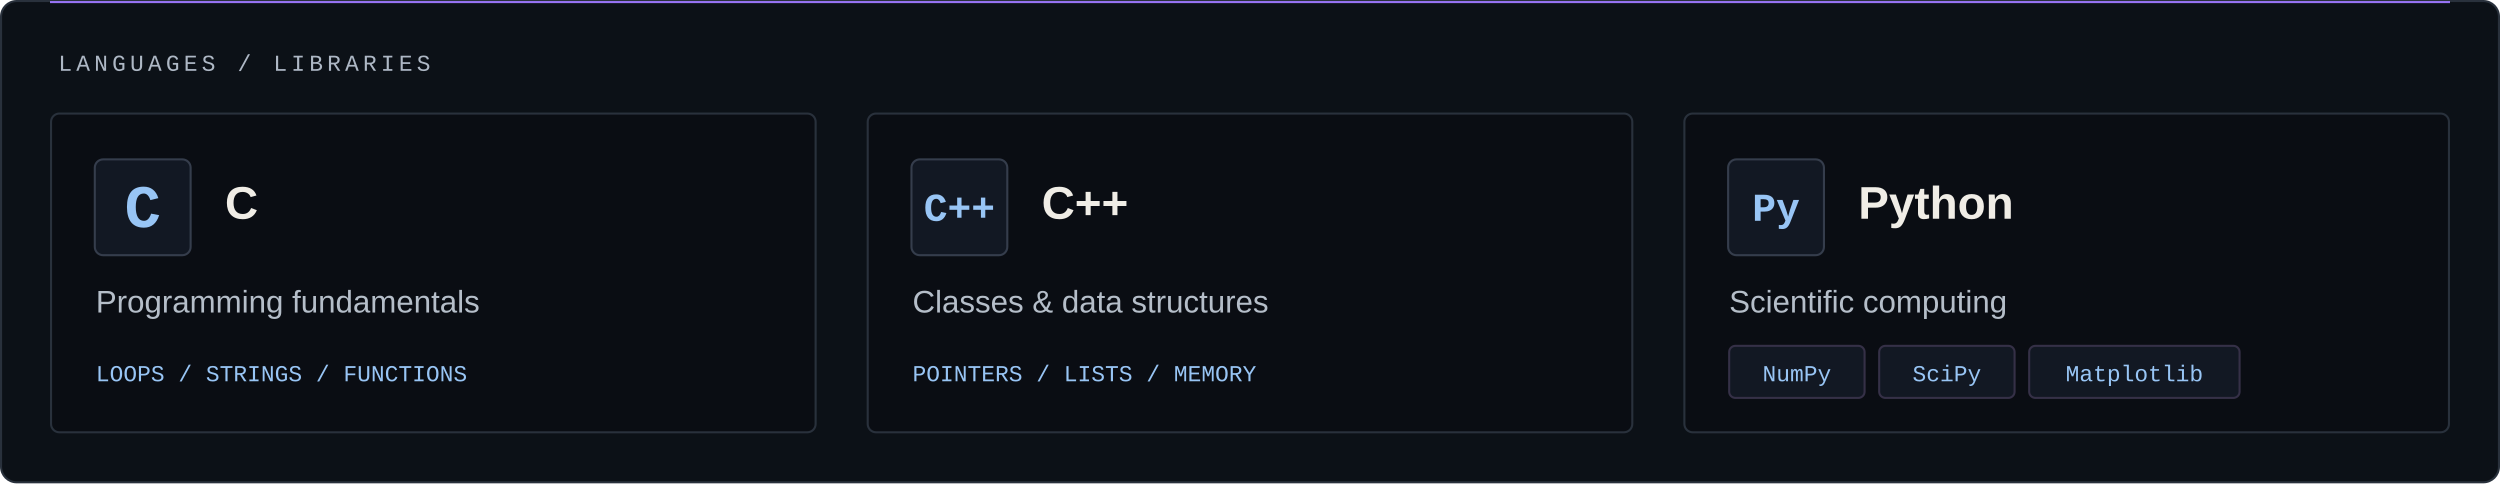
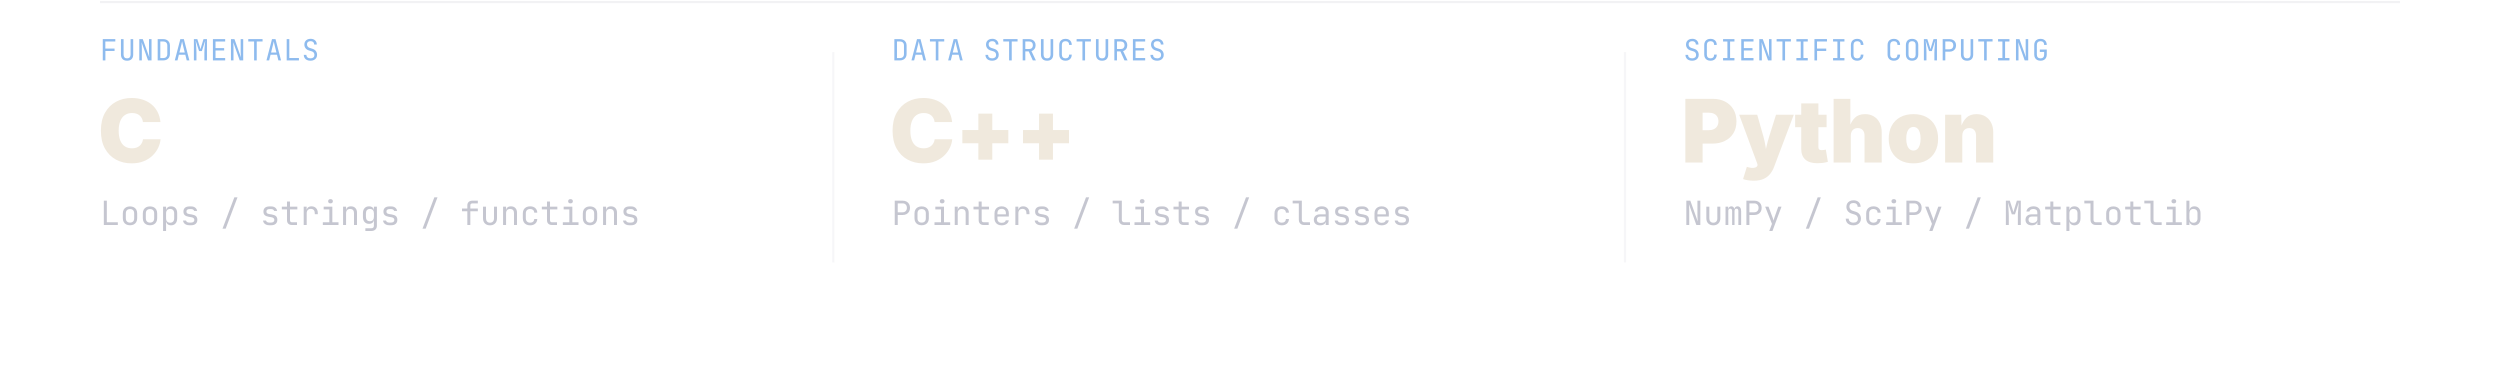
- <svg xmlns="http://www.w3.org/2000/svg" width="1200" height="232" viewBox="0 0 1200 232" fill="none" role="img" aria-labelledby="title desc">
-   <rect x=".5" y=".5" width="1199" height="231" rx="7.5" fill="#0C1117" stroke="#29313C" />
-   <path d="M24 1H1176" stroke="#9873F5" />
-   <text x="28" y="34" fill="#AEB8C5" font-family="Consolas, 'Liberation Mono', monospace" font-size="11" letter-spacing="2">LANGUAGES / LIBRARIES</text>
-   <g fill="#0A0D13" stroke="#29313C">
-     <rect x="24.5" y="54.5" width="367" height="153" rx="4" />
-     <rect x="416.5" y="54.5" width="367" height="153" rx="4" />
-     <rect x="808.5" y="54.5" width="367" height="153" rx="4" />
+ <svg xmlns="http://www.w3.org/2000/svg" width="1200" height="185" viewBox="0 0 1200 185" role="img" aria-labelledby="title desc">
+   <defs>
+     <path id="m70" d="M95,0L95,-731 525,-731 525,-649 183,-649 183,-406 499,-406 499,-324 185,-324 185,0z" />
+     <path id="m85" d="M300,10C232,10 180,-8.833 144,-46.5 108,-84.167 90,-135.333 90,-200L90,-730 180,-730 180,-200C180,-160 189.833,-128.333 209.5,-105 229.167,-81.667 259.333,-70 300,-70 340,-70 370,-81.667 390,-105 410,-128.333 420,-160 420,-200L420,-730 510,-730 510,-200C510,-134.667 492.167,-83.333 456.5,-46 420.833,-8.667 368.667,10 300,10z" />
+     <path id="m78" d="M90,0L90,-730 210,-730 433,-105C431.667,-121.667 430.167,-142.167 428.5,-166.5 426.833,-190.833 425.5,-216.5 424.5,-243.5 423.5,-270.5 423,-296 423,-320L423,-730 510,-730 510,0 390,0 168,-625C169.333,-609 170.667,-588.833 172,-564.5 173.333,-540.167 174.5,-514.5 175.5,-487.5 176.5,-460.5 177,-434.667 177,-410L177,0z" />
+     <path id="m68" d="M92,0L92,-730 281,-730C328.333,-730 369.167,-721 403.5,-703 437.833,-685 464.5,-659.667 483.5,-627 502.5,-594.333 512,-555.667 512,-511L512,-220C512,-175.333 502.5,-136.5 483.5,-103.5 464.5,-70.5 437.833,-45 403.5,-27 369.167,-9 328.333,0 281,0z M182,-80L281,-80C325,-80 359.5,-92.333 384.5,-117 409.5,-141.667 422,-176 422,-220L422,-511C422,-554.333 409.5,-588.333 384.5,-613 359.5,-637.667 325,-650 281,-650L182,-650z" />
+     <path id="m65" d="M50,0L240,-730 361,-730 550,0 459,0 411,-194 190,-194 142,0z M208,-270L392,-270 336,-495C325.333,-537.667 317,-573.333 311,-602 305,-630.667 301.333,-649.333 300,-658 298.667,-649.333 295,-630.667 289,-602 283,-573.333 274.667,-538 264,-496z" />
+     <path id="m77" d="M76,0L76,-730 194,-730 270,-494C277.333,-472.667 284,-451.5 290,-430.5 296,-409.5 300.333,-393.333 303,-382 306.333,-393.333 310.667,-409.5 316,-430.5 321.333,-451.5 327.333,-473 334,-495L406,-730 524,-730 524,0 436,0 436,-265C436,-294.333 437,-327.667 439,-365 441,-402.333 443.667,-440.5 447,-479.5 450.333,-518.5 453.833,-555.833 457.5,-591.5 461.167,-627.167 464.333,-658.333 467,-685L349,-320 254,-320 135,-685C138.333,-659 141.667,-628.833 145,-594.5 148.333,-560.167 151.333,-523.833 154,-485.5 156.667,-447.167 159,-409 161,-371 163,-333 164,-297.667 164,-265L164,0z" />
+     <path id="m69" d="M100,0L100,-730 520,-730 520,-648 189,-648 189,-422 485,-422 485,-341 189,-341 189,-82 520,-82 520,0z" />
+     <path id="m84" d="M255,0L255,-649 55,-649 55,-731 545,-731 545,-649 345,-649 345,0z" />
+     <path id="m76" d="M115,0L115,-730 205,-730 205,-82 535,-82 535,0z" />
+     <path id="m83" d="M304,10C256,10 214.833,2 180.5,-14 146.167,-30 119.667,-53 101,-83 82.333,-113 72.667,-148.667 72,-190L162,-190C162,-153.333 174.5,-124.333 199.5,-103 224.5,-81.667 259.333,-71 304,-71 346,-71 378.833,-81.333 402.5,-102 426.167,-122.667 438,-151.333 438,-188 438,-217.333 430.167,-243 414.5,-265 398.833,-287 376.333,-302.333 347,-311L248,-342C198,-357.333 159.5,-383 132.5,-419 105.5,-455 92,-497.333 92,-546 92,-585.333 100.833,-619.5 118.5,-648.5 136.167,-677.5 161,-700.167 193,-716.5 225,-732.833 262.667,-741 306,-741 370,-741 421.333,-723.167 460,-687.5 498.667,-651.833 518.333,-604.333 519,-545L429,-545C429,-581 418.167,-609.167 396.5,-629.5 374.833,-649.833 344.333,-660 305,-660 266.333,-660 236.167,-650.667 214.5,-632 192.833,-613.333 182,-587.333 182,-554 182,-524 190,-498 206,-476 222,-454 245,-438.333 275,-429L375,-397C423.667,-381.667 461.333,-355.667 488,-319 514.667,-282.333 528,-239.333 528,-190 528,-150 518.667,-115 500,-85 481.333,-55 455.167,-31.667 421.5,-15 387.833,1.667 348.667,10 304,10z" />
+     <path id="d67" d="M384.766,9.766C318.359,9.766 258.708,-4.557 205.811,-33.203 152.913,-61.849 111.084,-103.923 80.322,-159.424 49.561,-214.925 34.18,-282.878 34.18,-363.281 34.18,-444.336 49.805,-512.695 81.055,-568.359 112.305,-624.023 154.46,-666.097 207.52,-694.58 260.579,-723.063 319.661,-737.305 384.766,-737.305 430.013,-737.305 471.761,-731.201 510.01,-718.994 548.258,-706.787 581.868,-688.965 610.84,-665.527 639.811,-642.09 663.249,-613.281 681.152,-579.102 699.056,-544.922 710.286,-505.859 714.844,-461.914L514.648,-461.914C512.695,-477.539 508.545,-491.699 502.197,-504.395 495.85,-517.09 487.467,-527.995 477.051,-537.109 466.634,-546.224 454.183,-553.223 439.697,-558.105 425.212,-562.988 408.854,-565.43 390.625,-565.43 357.747,-565.43 329.834,-557.373 306.885,-541.26 283.936,-525.146 266.602,-502.034 254.883,-471.924 243.164,-441.813 237.305,-405.599 237.305,-363.281 237.305,-319.01 243.327,-281.901 255.371,-251.953 267.415,-222.005 284.749,-199.544 307.373,-184.57 329.997,-169.596 357.422,-162.109 389.648,-162.109 407.878,-162.109 424.154,-164.551 438.477,-169.434 452.799,-174.316 465.332,-181.315 476.074,-190.43 486.816,-199.544 495.524,-210.449 502.197,-223.145 508.87,-235.84 513.346,-250 515.625,-265.625L715.82,-265.625C713.542,-234.701 704.997,-203.125 690.186,-170.898 675.374,-138.672 654.215,-108.887 626.709,-81.543 599.202,-54.199 565.348,-32.145 525.146,-15.381 484.945,1.383 438.151,9.766 384.766,9.766z" />
+     <path id="m111" d="M300,8C256,8 218,-0.333 186,-17 154,-33.667 129.167,-57.833 111.5,-89.5 93.833,-121.167 85,-158.667 85,-202L85,-348C85,-392 93.833,-429.667 111.5,-461 129.167,-492.333 154,-516.333 186,-533 218,-549.667 256,-558 300,-558 344,-558 382,-549.667 414,-533 446,-516.333 470.833,-492.333 488.5,-461 506.167,-429.667 515,-392.333 515,-349L515,-202C515,-158.667 506.167,-121.167 488.5,-89.5 470.833,-57.833 446,-33.667 414,-17 382,-0.333 344,8 300,8z M300,-72C339.333,-72 370,-83 392,-105 414,-127 425,-159.333 425,-202L425,-348C425,-390.667 414,-423 392,-445 370,-467 339.333,-478 300,-478 261.333,-478 230.833,-467 208.5,-445 186.167,-423 175,-390.667 175,-348L175,-202C175,-159.333 186.167,-127 208.5,-105 230.833,-83 261.333,-72 300,-72z" />
+     <path id="m112" d="M92,180L92,-550 182,-550 182,-445 183,-445C187,-477 200.667,-503.333 224,-524 251.333,-548 287.667,-560 333,-560 388.333,-560 432.5,-541.833 465.5,-505.5 498.5,-469.167 515,-419.333 515,-356L515,-195C515,-153 507.5,-116.667 492.5,-86 477.5,-55.333 456.5,-31.667 429.5,-15 402.5,1.667 370.333,10 333,10 288.333,10 252,-2.333 224,-27 200.667,-47.667 187,-73.667 183,-105L180,-105 182,20 182,180z M303,-68C341,-68 370.833,-79.333 392.5,-102 414.167,-124.667 425,-157.333 425,-200L425,-350C425,-392.667 414.167,-425.333 392.5,-448 370.833,-470.667 341,-482 303,-482 266.333,-482 237,-470.333 215,-447 193,-423.667 182,-391.333 182,-350L182,-200C182,-158.667 193,-126.333 215,-103 237,-79.667 266.333,-68 303,-68z" />
+     <path id="m115" d="M283,8C245.667,8 213.167,2.167 185.5,-9.5 157.833,-21.167 135.833,-37.667 119.5,-59 103.167,-80.333 93.333,-105.667 90,-135L180,-135C184,-115.667 194.833,-100.333 212.5,-89 230.167,-77.667 253.667,-72 283,-72L325,-72C360.333,-72 386.667,-79.167 404,-93.5 421.333,-107.833 430,-127 430,-151 430,-174.333 422.167,-192.833 406.5,-206.5 390.833,-220.167 367.667,-229.333 337,-234L263,-246C209,-255.333 168.833,-272.167 142.5,-296.5 116.167,-320.833 103,-356.333 103,-403 103,-452.333 118.667,-490.5 150,-517.5 181.333,-544.5 228.333,-558 291,-558L329,-558C381.667,-558 424,-545.667 456,-521 488,-496.333 507.333,-463 514,-421L424,-421C420,-438.333 410,-452.167 394,-462.5 378,-472.833 356.333,-478 329,-478L291,-478C257,-478 232.167,-471.667 216.5,-459 200.833,-446.333 193,-427.333 193,-402 193,-379.333 199.667,-362.667 213,-352 226.333,-341.333 247.333,-333.667 276,-329L350,-317C409.333,-307.667 452.5,-290.333 479.5,-265 506.5,-239.667 520,-203 520,-155 520,-104.333 503.833,-64.5 471.5,-35.5 439.167,-6.5 390.333,8 325,8z" />
+     <path id="m32" d="" />
+     <path id="m47" d="M75,110L430,-830 525,-830 170,110z" />
+     <path id="m116" d="M360,0C312.667,0 275.833,-12.667 249.5,-38 223.167,-63.333 210,-99 210,-145L210,-468 55,-468 55,-550 210,-550 210,-705 300,-705 300,-550 520,-550 520,-468 300,-468 300,-145C300,-103,320,-82,360,-82L510,-82 510,0z" />
+     <path id="m114" d="M111,0L111,-550 199,-550 199,-452C205.667,-477.333 216,-498.333 230,-515 255.333,-545 293.333,-560 344,-560 402,-560 448.167,-541.833 482.5,-505.5 516.833,-469.167 534,-420 534,-358L534,-325 444,-325 444,-350C444,-393.333 433.5,-426.5 412.5,-449.5 391.5,-472.5 361.667,-484 323,-484 285,-484 255.167,-472.333 233.5,-449 211.833,-425.667 201,-392.667 201,-350L201,0z" />
+     <path id="m105" d="M85,0L85,-82 280,-82 280,-468 110,-468 110,-550 370,-550 370,-82 555,-82 555,0z M315,-649C293,-649 275.667,-654.667 263,-666 250.333,-677.333 244,-692.667 244,-712 244,-732 250.333,-747.833 263,-759.5 275.667,-771.167 293,-777 315,-777 337,-777 354.333,-771.167 367,-759.5 379.667,-747.833 386,-732 386,-712 386,-692.667 379.667,-677.333 367,-666 354.333,-654.667 337,-649 315,-649z" />
+     <path id="m110" d="M92,0L92,-550 182,-550 182,-445 183,-445C187,-478.333 199.667,-505 221,-525 247,-548.333 283,-560 329,-560 384.333,-560 428.333,-543 461,-509 493.667,-475 510,-428.667 510,-370L510,0 420,0 420,-360C420,-399.333 409.5,-429.5 388.5,-450.5 367.5,-471.5 339,-482 303,-482 265.667,-482 236.167,-470.667 214.5,-448 192.833,-425.333 182,-392.667 182,-350L182,0z" />
+     <path id="m103" d="M161,180L161,98 336,98C364,98 384.5,91.667 397.5,79 410.5,66.333 417,46.667 417,20L417,-50 419,-150 417,-150C414.333,-117.333 401.333,-90.667 378,-70 351.333,-46.667 315.667,-35 271,-35 214.333,-35 169.667,-53.5 137,-90.5 104.333,-127.5 88,-177.333 88,-240L88,-356C88,-418.667 104.333,-468.333 137,-505 169.667,-541.667 214.333,-560 271,-560 315.667,-560 351.333,-548.333 378,-525 401.333,-504.333 414.333,-477.667 417,-445L418,-445 418,-550 507,-550 507,20C507,69.333 491.833,108.333 461.5,137 431.167,165.667 389,180 335,180z M298,-113C335.333,-113 364.667,-124.667 386,-148 407.333,-171.333 418,-203.667 418,-245L418,-350C418,-391.333 407.333,-423.667 386,-447 364.667,-470.333 335.333,-482 298,-482 260,-482 230.5,-470.667 209.5,-448 188.5,-425.333 178,-392.667 178,-350L178,-245C178,-202.333 188.5,-169.667 209.5,-147 230.5,-124.333 260,-113 298,-113z" />
+     <path id="m102" d="M220,0L220,-413 60,-413 60,-495 220,-495 220,-590C220,-633.333 233.667,-667.5 261,-692.5 288.333,-717.5 326,-730 374,-730L535,-730 535,-648 374,-648C353.333,-648 337.5,-643.167 326.5,-633.5 315.5,-623.833 310,-609.333 310,-590L310,-495 535,-495 535,-413 310,-413 310,0z" />
+     <path id="m117" d="M299,10C235.667,10 185,-8.833 147,-46.5 109,-84.167 90,-135.333 90,-200L90,-550 180,-550 180,-200C180,-158.667 190.667,-126.5 212,-103.5 233.333,-80.5 262.333,-69 299,-69 336.333,-69 365.833,-80.5 387.5,-103.5 409.167,-126.5 420,-158.667 420,-200L420,-550 510,-550 510,-200C510,-135.333 490.667,-84.167 452,-46.5 413.333,-8.833 362.333,10 299,10z" />
+     <path id="m99" d="M304,10C260,10 221.5,1.667 188.5,-15 155.5,-31.667 130,-55.833 112,-87.5 94,-119.167 85,-156.667 85,-200L85,-350C85,-394 94,-431.667 112,-463 130,-494.333 155.5,-518.333 188.5,-535 221.5,-551.667 260,-560 304,-560 367.333,-560 418.333,-543 457,-509 495.667,-475 516,-428.667 518,-370L428,-370C426,-405.333 414.167,-432.5 392.5,-451.5 370.833,-470.5 341.333,-480 304,-480 264.667,-480 233.333,-468.833 210,-446.5 186.667,-424.167 175,-392.333 175,-351L175,-200C175,-158.667 186.667,-126.667 210,-104 233.333,-81.333 264.667,-70 304,-70 341.333,-70 370.833,-79.667 392.5,-99 414.167,-118.333 426,-145.333 428,-180L518,-180C516,-121.333 495.667,-75 457,-41 418.333,-7 367.333,10 304,10z" />
+     <path id="m82" d="M92,0L92,-730 318,-730C361.333,-730 399.333,-721.167 432,-703.5 464.667,-685.833 490,-661.333 508,-630 526,-598.667 535,-562 535,-520 535,-470.667 522.167,-428.333 496.5,-393 470.833,-357.667 436,-333.333 392,-320L545,0 439,0 299,-310 182,-310 182,0z M182,-391L318,-391C355.333,-391 385.333,-402.833 408,-426.5 430.667,-450.167 442,-481.333 442,-520 442,-559.333 430.667,-590.667 408,-614 385.333,-637.333 355.333,-649 318,-649L182,-649z" />
+     <path id="m67" d="M304,10C260,10 221.833,1.667 189.5,-15 157.167,-31.667 132.167,-55.833 114.5,-87.5 96.833,-119.167 88,-156.667 88,-200L88,-530C88,-574 96.833,-611.667 114.5,-643 132.167,-674.333 157.167,-698.333 189.5,-715 221.833,-731.667 260,-740 304,-740 348,-740 386,-731.5 418,-714.5 450,-697.5 474.667,-673.333 492,-642 509.333,-610.667 518,-573.333 518,-530L428,-530C428,-571.333 417.167,-603.167 395.5,-625.5 373.833,-647.833 343.333,-659 304,-659 264.667,-659 233.833,-648 211.5,-626 189.167,-604 178,-572.333 178,-531L178,-200C178,-158.667 189.167,-126.833 211.5,-104.5 233.833,-82.167 264.667,-71 304,-71 343.333,-71 373.833,-82.167 395.5,-104.5 417.167,-126.833 428,-158.667 428,-200L518,-200C518,-157.333 509.333,-120.167 492,-88.5 474.667,-56.833 450,-32.5 418,-15.5 386,1.5 348,10 304,10z" />
+     <path id="d43" d="M267.09,-32.227L267.09,-219.727 83.984,-219.727 83.984,-371.094 267.09,-371.094 267.09,-558.594 426.27,-558.594 426.27,-371.094 609.375,-371.094 609.375,-219.727 426.27,-219.727 426.27,-32.227z" />
+     <path id="m80" d="M92,0L92,-730 327,-730C372.333,-730 411.667,-721.167 445,-703.5 478.333,-685.833 504.167,-661 522.5,-629 540.833,-597 550,-559 550,-515 550,-471.667 540.833,-433.833 522.5,-401.5 504.167,-369.167 478.333,-344.167 445,-326.5 411.667,-308.833 372.333,-300 327,-300L182,-300 182,0z M182,-381L327,-381C366.333,-381 397.833,-393.167 421.5,-417.5 445.167,-441.833 457,-474.333 457,-515 457,-556.333 445.167,-589 421.5,-613 397.833,-637 366.333,-649 327,-649L182,-649z" />
+     <path id="m101" d="M300,10C256.667,10 218.833,1.333 186.5,-16 154.167,-33.333 129.167,-57.833 111.5,-89.5 93.833,-121.167 85,-158 85,-200L85,-350C85,-392.667 93.833,-429.667 111.5,-461 129.167,-492.333 154.167,-516.667 186.5,-534 218.833,-551.333 256.667,-560 300,-560 343.333,-560 381.167,-551.333 413.5,-534 445.833,-516.667 470.833,-492.333 488.5,-461 506.167,-429.667 515,-392.667 515,-350L515,-253 173,-253 173,-200C173,-156.667 184,-123.5 206,-100.5 228,-77.5 259.333,-66 300,-66 334.667,-66 362.667,-72.167 384,-84.5 405.333,-96.833 418.333,-115.333 423,-140L513,-140C507,-94 484.5,-57.5 445.5,-30.5 406.5,-3.5 358,10 300,10z M427,-321L427,-350C427,-393.333 416.167,-426.667 394.5,-450 372.833,-473.333 341.333,-485 300,-485 259.333,-485 228,-473.333 206,-450 184,-426.667 173,-393.333 173,-350L173,-321z" />
+     <path id="m108" d="M375,0C343,0 315,-6.333 291,-19 267,-31.667 248.333,-49.667 235,-73 221.667,-96.333 215,-123.667 215,-155L215,-648 30,-648 30,-730 305,-730 305,-155C305,-132.333 311.333,-114.5 324,-101.5 336.667,-88.5 353.667,-82 375,-82L550,-82 550,0z" />
+     <path id="m97" d="M252,10C194,10 148.333,-4.833 115,-34.5 81.667,-64.167 65,-104.333 65,-155 65,-206.333 81.667,-246.667 115,-276 148.333,-305.333 193.333,-320 250,-320L420,-320 420,-375C420,-409 409.833,-435.167 389.5,-453.5 369.167,-471.833 340.333,-481 303,-481 270.333,-481 243,-474.167 221,-460.5 199,-446.833 186.333,-428.333 183,-405L93,-405C99,-452.333 121.333,-490 160,-518 198.667,-546 247,-560 305,-560 368.333,-560 418.333,-543.667 455,-511 491.667,-478.333 510,-434 510,-378L510,0 422,0 422,-105 421,-105C417.667,-72.333 402.667,-45.667 376,-25 344.667,-1.667 303.333,10 252,10z M274,-61C316.667,-61 351.667,-71.667 379,-93 406.333,-114.333 420,-141.667 420,-175L420,-253 252,-253C222,-253 198.333,-244.667 181,-228 163.667,-211.333 155,-188.667 155,-160 155,-129.333 165.5,-105.167 186.5,-87.5 207.5,-69.833 236.667,-61 274,-61z" />
+     <path id="m73" d="M105,0L105,-82 254,-82 254,-648 105,-648 105,-730 495,-730 495,-648 346,-648 346,-82 495,-82 495,0z" />
+     <path id="m79" d="M300,10C256,10 218.167,1.667 186.5,-15 154.833,-31.667 130.5,-55.833 113.5,-87.5 96.5,-119.167 88,-156.667 88,-200L88,-530C88,-574 96.5,-611.667 113.5,-643 130.5,-674.333 154.833,-698.333 186.5,-715 218.167,-731.667 256,-740 300,-740 344,-740 381.833,-731.667 413.5,-715 445.167,-698.333 469.5,-674.333 486.5,-643 503.5,-611.667 512,-574.333 512,-531L512,-200C512,-156.667 503.5,-119.167 486.5,-87.5 469.5,-55.833 445.167,-31.667 413.5,-15 381.833,1.667 344,10 300,10z M300,-71C339.333,-71 369.5,-82.167 390.5,-104.5 411.5,-126.833 422,-158.667 422,-200L422,-530C422,-571.333 411.5,-603.167 390.5,-625.5 369.5,-647.833 339.333,-659 300,-659 261.333,-659 231.333,-647.833 210,-625.5 188.667,-603.167 178,-571.333 178,-530L178,-200C178,-158.667 188.667,-126.833 210,-104.5 231.333,-82.167 261.333,-71 300,-71z" />
+     <path id="m71" d="M304,10C260,10 221.833,1.667 189.5,-15 157.167,-31.667 132.167,-55.833 114.5,-87.5 96.833,-119.167 88,-156.667 88,-200L88,-530C88,-574 96.833,-611.667 114.5,-643 132.167,-674.333 157.167,-698.333 189.5,-715 221.833,-731.667 260,-740 304,-740 348,-740 386,-731.5 418,-714.5 450,-697.5 474.667,-673.333 492,-642 509.333,-610.667 518,-573.333 518,-530L428,-530C428,-571.333 417.167,-603.167 395.5,-625.5 373.833,-647.833 343.333,-659 304,-659 264.667,-659 233.833,-648 211.5,-626 189.167,-604 178,-572.333 178,-531L178,-200C178,-158.667 189.167,-126.667 211.5,-104 233.833,-81.333 264.667,-70 304,-70 343.333,-70 373.833,-81.333 395.5,-104 417.167,-126.667 428,-158.667 428,-200L428,-290 280,-290 280,-372 518,-372 518,-200C518,-157.333 509.333,-120.167 492,-88.5 474.667,-56.833 450,-32.5 418,-15.5 386,1.5 348,10 304,10z" />
+     <path id="d80" d="M46.875,0L46.875,-727.539 360.352,-727.539C414.388,-727.539 461.67,-716.878 502.197,-695.557 542.725,-674.235 574.3,-644.206 596.924,-605.469 619.547,-566.732 630.859,-521.484 630.859,-469.727 630.859,-417.643 619.303,-372.64 596.191,-334.717 573.079,-296.794 540.69,-267.497 499.023,-246.826 457.357,-226.156 408.854,-215.82 353.516,-215.82L244.141,-215.82 244.141,0z M244.141,-369.141L313.477,-369.141C336.914,-369.141 356.934,-373.291 373.535,-381.592 390.137,-389.893 402.832,-401.53 411.621,-416.504 420.41,-431.478 424.805,-449.219 424.805,-469.727 424.805,-490.885 420.41,-508.87 411.621,-523.682 402.832,-538.493 390.137,-549.805 373.535,-557.617 356.934,-565.43 336.914,-569.336 313.477,-569.336L244.141,-569.336z" />
+     <path id="d121" d="M50.293,189.453L93.262,49.805 118.652,56.641C140.137,62.174 158.691,63.721 174.316,61.279 189.941,58.838 201.335,53.548 208.496,45.41 215.658,37.272 217.285,27.507 213.379,16.113L208.008,0.488 5.859,-545.898 211.914,-545.898 282.715,-296.875C293.132,-259.44 301.27,-221.842 307.129,-184.082 308.431,-174.316 309.896,-164.225 311.523,-153.809 313.802,-164.225 316.081,-174.479 318.359,-184.57 327.148,-222.656 337.24,-260.091 348.633,-296.875L426.758,-545.898 629.883,-545.898 404.785,49.805C393.717,79.427 378.743,106.201 359.863,130.127 340.983,154.053 316.488,173.014 286.377,187.012 256.266,201.009 218.262,208.008 172.363,208.008 149.902,208.008 127.767,206.38 105.957,203.125 84.147,199.87 65.592,195.312 50.293,189.453z" />
+     <path id="d116" d="M369.141,-545.898L369.141,-403.32 275.391,-403.32 275.391,-175.293C275.391,-163.9 278.32,-155.355 284.18,-149.658 290.039,-143.962 299.479,-141.113 312.5,-141.113 318.359,-141.113 326.904,-141.846 338.135,-143.311 349.365,-144.775 356.771,-146.159 360.352,-147.461L383.789,-7.324C361.328,-1.139 340.169,3.011 320.312,5.127 300.456,7.243 281.738,8.301 264.16,8.301 202.962,8.301 156.82,-5.697 125.732,-33.691 94.645,-61.686 79.102,-102.865 79.102,-157.227L79.102,-403.32 9.766,-403.32 9.766,-545.898 79.102,-545.898 79.102,-675.781 275.391,-675.781 275.391,-545.898z" />
+     <path id="d104" d="M246.094,-306.641L246.094,0 49.805,0 49.805,-727.539 241.211,-727.539 241.211,-432.617C253.581,-462.565 270.671,-488.607 292.48,-510.742 320.15,-538.737 359.049,-552.734 409.18,-552.734 447.917,-552.734 481.527,-543.945 510.01,-526.367 538.493,-508.789 560.547,-484.538 576.172,-453.613 591.797,-422.689 599.609,-387.37 599.609,-347.656L599.609,0 403.32,0 403.32,-306.641C403.32,-333.659 396.484,-354.899 382.812,-370.361 369.141,-385.824 349.935,-393.555 325.195,-393.555 309.245,-393.555 295.329,-390.055 283.447,-383.057 271.566,-376.058 262.37,-366.13 255.859,-353.271 249.349,-340.413 246.094,-324.87 246.094,-306.641z" />
+     <path id="d111" d="M312.988,9.766C253.743,9.766 202.962,-2.035 160.645,-25.635 118.327,-49.235 86.019,-82.113 63.721,-124.268 41.423,-166.423 30.273,-215.495 30.273,-271.484 30.273,-327.474 41.423,-376.546 63.721,-418.701 86.019,-460.856 118.327,-493.734 160.645,-517.334 202.962,-540.934 253.743,-552.734 312.988,-552.734 372.233,-552.734 422.852,-540.934 464.844,-517.334 506.836,-493.734 538.981,-460.856 561.279,-418.701 583.577,-376.546 594.727,-327.474 594.727,-271.484 594.727,-215.495 583.577,-166.423 561.279,-124.268 538.981,-82.113 506.836,-49.235 464.844,-25.635 422.852,-2.035 372.233,9.766 312.988,9.766z M312.988,-136.719C329.915,-136.719 344.482,-142.09 356.689,-152.832 368.896,-163.574 378.255,-179.118 384.766,-199.463 391.276,-219.808 394.531,-244.141 394.531,-272.461 394.531,-301.107 391.276,-325.358 384.766,-345.215 378.255,-365.072 368.896,-380.208 356.689,-390.625 344.482,-401.042 329.915,-406.25 312.988,-406.25 295.736,-406.25 280.924,-401.042 268.555,-390.625 256.185,-380.208 246.745,-365.072 240.234,-345.215 233.724,-325.358 230.469,-301.107 230.469,-272.461 230.469,-244.141 233.724,-219.808 240.234,-199.463 246.745,-179.118 256.185,-163.574 268.555,-152.832 280.924,-142.09 295.736,-136.719 312.988,-136.719z" />
+     <path id="d110" d="M246.094,-306.641L246.094,0 49.805,0 49.805,-545.898 233.887,-545.898 237.305,-422.363C249.674,-456.868 268.066,-486.328 292.48,-510.742 320.15,-538.737 359.049,-552.734 409.18,-552.734 447.917,-552.734 481.527,-543.945 510.01,-526.367 538.493,-508.789 560.547,-484.538 576.172,-453.613 591.797,-422.689 599.609,-387.37 599.609,-347.656L599.609,0 403.32,0 403.32,-306.641C403.32,-333.659 396.484,-354.899 382.812,-370.361 369.141,-385.824 349.935,-393.555 325.195,-393.555 309.245,-393.555 295.329,-390.055 283.447,-383.057 271.566,-376.058 262.37,-366.13 255.859,-353.271 249.349,-340.413 246.094,-324.87 246.094,-306.641z" />
+     <path id="m109" d="M66,0L66,-550 145,-550 145,-484 151,-484C154.333,-503.333 162,-519.667 174,-533 190,-551 212,-560 240,-560 270.667,-560 294.333,-548.667 311,-526 319.667,-514.667 326,-500.667 330,-484L334,-484C337.333,-503.333 345.333,-519.667 358,-533 374.667,-551 397,-560 425,-560 459.667,-560 486.5,-547 505.5,-521 524.5,-495 534,-460.667 534,-418L534,0 451,0 451,-419C451,-441.667 446.167,-459.333 436.5,-472 426.833,-484.667 412.667,-491 394,-491 376,-491 361.833,-484.833 351.5,-472.5 341.167,-460.167 336,-442.667 336,-420L336,0 264,0 264,-419C264,-442.333 258.833,-460.167 248.5,-472.5 238.167,-484.833 223.667,-491 205,-491 186.333,-491 172.333,-484.833 163,-472.5 153.667,-460.167 149,-442.667 149,-420L149,0z" />
+     <path id="m121" d="M178,180L259,-34 55,-550 155,-550 283,-210C287.667,-198.667 292,-185.167 296,-169.5 300,-153.833 303.333,-140.667 306,-130 308.667,-140.667 312,-153.833 316,-169.5 320,-185.167 324,-198.667 328,-210L448,-550 545,-550 274,180z" />
+     <path id="m98" d="M332,10C286.667,10 250.333,-2.333 223,-27 200.333,-47 187,-73 183,-105L182,-105 182,0 92,0 92,-730 182,-730 182,-570 180,-445 183,-445C187,-476.333 200.667,-502.333 224,-523 251.333,-547.667 287.333,-560 332,-560 387.333,-560 431.667,-541.667 465,-505 498.333,-468.333 515,-418.333 515,-355L515,-194C515,-131.333 498.333,-81.667 465,-45 431.667,-8.333 387.333,10 332,10z M302,-68C340,-68 370,-79.333 392,-102 414,-124.667 425,-157.333 425,-200L425,-350C425,-392.667 414,-425.333 392,-448 370,-470.667 340,-482 302,-482 265.333,-482 236.167,-470.333 214.5,-447 192.833,-423.667 182,-391.333 182,-350L182,-200C182,-158.667 192.833,-126.333 214.5,-103 236.167,-79.667 265.333,-68 302,-68z" />
+   </defs>
+   <path d="M48 1H1152" stroke="#C5C6D0" stroke-opacity=".22" />
+   <g transform="translate(48 29) scale(0.014)" fill="#8EBBEE">
+     <use href="#m70" x="0" />
+     <use href="#m85" x="628.571" />
+     <use href="#m78" x="1257.143" />
+     <use href="#m68" x="1885.714" />
+     <use href="#m65" x="2514.286" />
+     <use href="#m77" x="3142.857" />
+     <use href="#m69" x="3771.429" />
+     <use href="#m78" x="4400" />
+     <use href="#m84" x="5028.571" />
+     <use href="#m65" x="5657.143" />
+     <use href="#m76" x="6285.714" />
+     <use href="#m83" x="6914.286" />
  </g>
-   <g fill="#121823" stroke="#353D4C">
-     <rect x="45.5" y="76.5" width="46" height="46" rx="4" />
-     <rect x="437.5" y="76.5" width="46" height="46" rx="4" />
-     <rect x="829.5" y="76.5" width="46" height="46" rx="4" />
+   <g transform="translate(47 78) scale(0.042)" fill="#F0E9DD">
+     <use href="#d67" x="0" />
  </g>
-   <g fill="#98C5F5" font-family="Consolas, 'Liberation Mono', monospace" font-weight="700" text-anchor="middle">
-     <text x="68.5" y="109" font-size="29">C</text>
-     <text x="460.5" y="106" font-size="19">C++</text>
-     <text x="852.5" y="106" font-size="19">Py</text>
+   <g transform="translate(48 108) scale(0.016)" fill="#C5C6D0">
+     <use href="#m76" x="0" />
+     <use href="#m111" x="600" />
+     <use href="#m111" x="1200" />
+     <use href="#m112" x="1800" />
+     <use href="#m115" x="2400" />
+     <use href="#m47" x="3600" />
+     <use href="#m115" x="4800" />
+     <use href="#m116" x="5400" />
+     <use href="#m114" x="6000" />
+     <use href="#m105" x="6600" />
+     <use href="#m110" x="7200" />
+     <use href="#m103" x="7800" />
+     <use href="#m115" x="8400" />
+     <use href="#m47" x="9600" />
+     <use href="#m102" x="10800" />
+     <use href="#m117" x="11400" />
+     <use href="#m110" x="12000" />
+     <use href="#m99" x="12600" />
+     <use href="#m116" x="13200" />
+     <use href="#m105" x="13800" />
+     <use href="#m111" x="14400" />
+     <use href="#m110" x="15000" />
+     <use href="#m115" x="15600" />
  </g>
-   <g font-family="'Segoe UI', Arial, sans-serif">
-     <g fill="#F0EDE6" font-size="22" font-weight="700">
-       <text x="108" y="105">C</text>
-       <text x="500" y="105">C++</text>
-       <text x="892" y="105">Python</text>
-     </g>
-     <g fill="#B5BEC9" font-size="15">
-       <text x="46" y="150">Programming fundamentals</text>
-       <text x="438" y="150">Classes &amp; data structures</text>
-       <text x="830" y="150">Scientific computing</text>
-     </g>
+   <g transform="translate(428 29) scale(0.014)" fill="#8EBBEE">
+     <use href="#m68" x="0" />
+     <use href="#m65" x="628.571" />
+     <use href="#m84" x="1257.143" />
+     <use href="#m65" x="1885.714" />
+     <use href="#m83" x="3142.857" />
+     <use href="#m84" x="3771.429" />
+     <use href="#m82" x="4400" />
+     <use href="#m85" x="5028.571" />
+     <use href="#m67" x="5657.143" />
+     <use href="#m84" x="6285.714" />
+     <use href="#m85" x="6914.286" />
+     <use href="#m82" x="7542.857" />
+     <use href="#m69" x="8171.429" />
+     <use href="#m83" x="8800" />
  </g>
-   <g font-family="Consolas, 'Liberation Mono', monospace" font-size="11">
-     <text x="46" y="183" fill="#98C5F5">LOOPS / STRINGS / FUNCTIONS</text>
-     <text x="438" y="183" fill="#98C5F5">POINTERS / LISTS / MEMORY</text>
-     <g fill="#121823" stroke="#353047">
-       <rect x="830" y="166" width="65" height="25" rx="3" />
-       <rect x="902" y="166" width="65" height="25" rx="3" />
-       <rect x="974" y="166" width="101" height="25" rx="3" />
-     </g>
-     <g fill="#98C5F5" text-anchor="middle">
-       <text x="862.5" y="183">NumPy</text>
-       <text x="934.5" y="183">SciPy</text>
-       <text x="1024.5" y="183">Matplotlib</text>
-     </g>
+   <g transform="translate(427 78) scale(0.042)" fill="#F0E9DD">
+     <use href="#d67" x="0" />
+     <use href="#d43" x="747.559" />
+     <use href="#d43" x="1440.918" />
  </g>
+   <g transform="translate(428 108) scale(0.016)" fill="#C5C6D0">
+     <use href="#m80" x="0" />
+     <use href="#m111" x="600" />
+     <use href="#m105" x="1200" />
+     <use href="#m110" x="1800" />
+     <use href="#m116" x="2400" />
+     <use href="#m101" x="3000" />
+     <use href="#m114" x="3600" />
+     <use href="#m115" x="4200" />
+     <use href="#m47" x="5400" />
+     <use href="#m108" x="6600" />
+     <use href="#m105" x="7200" />
+     <use href="#m115" x="7800" />
+     <use href="#m116" x="8400" />
+     <use href="#m115" x="9000" />
+     <use href="#m47" x="10200" />
+     <use href="#m99" x="11400" />
+     <use href="#m108" x="12000" />
+     <use href="#m97" x="12600" />
+     <use href="#m115" x="13200" />
+     <use href="#m115" x="13800" />
+     <use href="#m101" x="14400" />
+     <use href="#m115" x="15000" />
+   </g>
+   <path d="M400 25v101" stroke="#C5C6D0" stroke-opacity=".16" />
+   <g transform="translate(808 29) scale(0.014)" fill="#8EBBEE">
+     <use href="#m83" x="0" />
+     <use href="#m67" x="628.571" />
+     <use href="#m73" x="1257.143" />
+     <use href="#m69" x="1885.714" />
+     <use href="#m78" x="2514.286" />
+     <use href="#m84" x="3142.857" />
+     <use href="#m73" x="3771.429" />
+     <use href="#m70" x="4400" />
+     <use href="#m73" x="5028.571" />
+     <use href="#m67" x="5657.143" />
+     <use href="#m67" x="6914.286" />
+     <use href="#m79" x="7542.857" />
+     <use href="#m77" x="8171.429" />
+     <use href="#m80" x="8800" />
+     <use href="#m85" x="9428.571" />
+     <use href="#m84" x="10057.143" />
+     <use href="#m73" x="10685.714" />
+     <use href="#m78" x="11314.286" />
+     <use href="#m71" x="11942.857" />
+   </g>
+   <g transform="translate(807 78) scale(0.042)" fill="#F0E9DD">
+     <use href="#d80" x="0" />
+     <use href="#d121" x="656.25" />
+     <use href="#d116" x="1291.992" />
+     <use href="#d104" x="1691.406" />
+     <use href="#d111" x="2340.82" />
+     <use href="#d110" x="2965.82" />
+   </g>
+   <g transform="translate(808 108) scale(0.016)" fill="#C5C6D0">
+     <use href="#m78" x="0" />
+     <use href="#m117" x="600" />
+     <use href="#m109" x="1200" />
+     <use href="#m80" x="1800" />
+     <use href="#m121" x="2400" />
+     <use href="#m47" x="3600" />
+     <use href="#m83" x="4800" />
+     <use href="#m99" x="5400" />
+     <use href="#m105" x="6000" />
+     <use href="#m80" x="6600" />
+     <use href="#m121" x="7200" />
+     <use href="#m47" x="8400" />
+     <use href="#m77" x="9600" />
+     <use href="#m97" x="10200" />
+     <use href="#m116" x="10800" />
+     <use href="#m112" x="11400" />
+     <use href="#m108" x="12000" />
+     <use href="#m111" x="12600" />
+     <use href="#m116" x="13200" />
+     <use href="#m108" x="13800" />
+     <use href="#m105" x="14400" />
+     <use href="#m98" x="15000" />
+   </g>
+   <path d="M780 25v101" stroke="#C5C6D0" stroke-opacity=".16" />
</svg>
